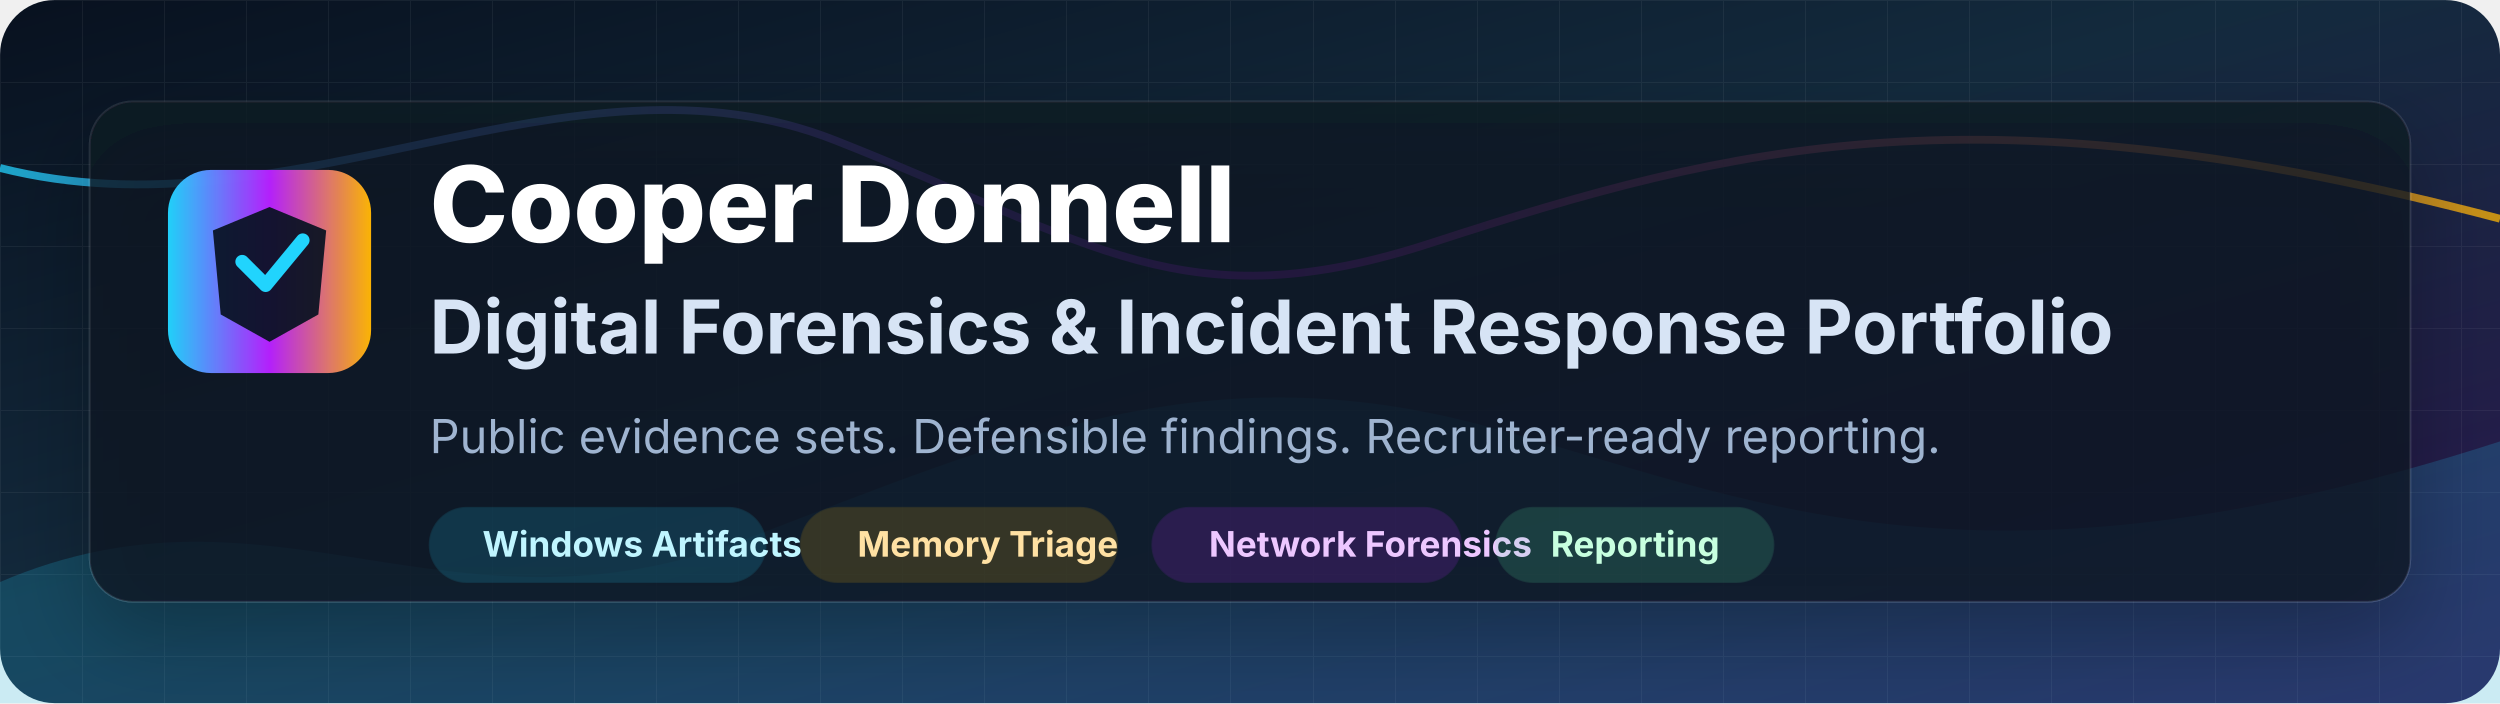
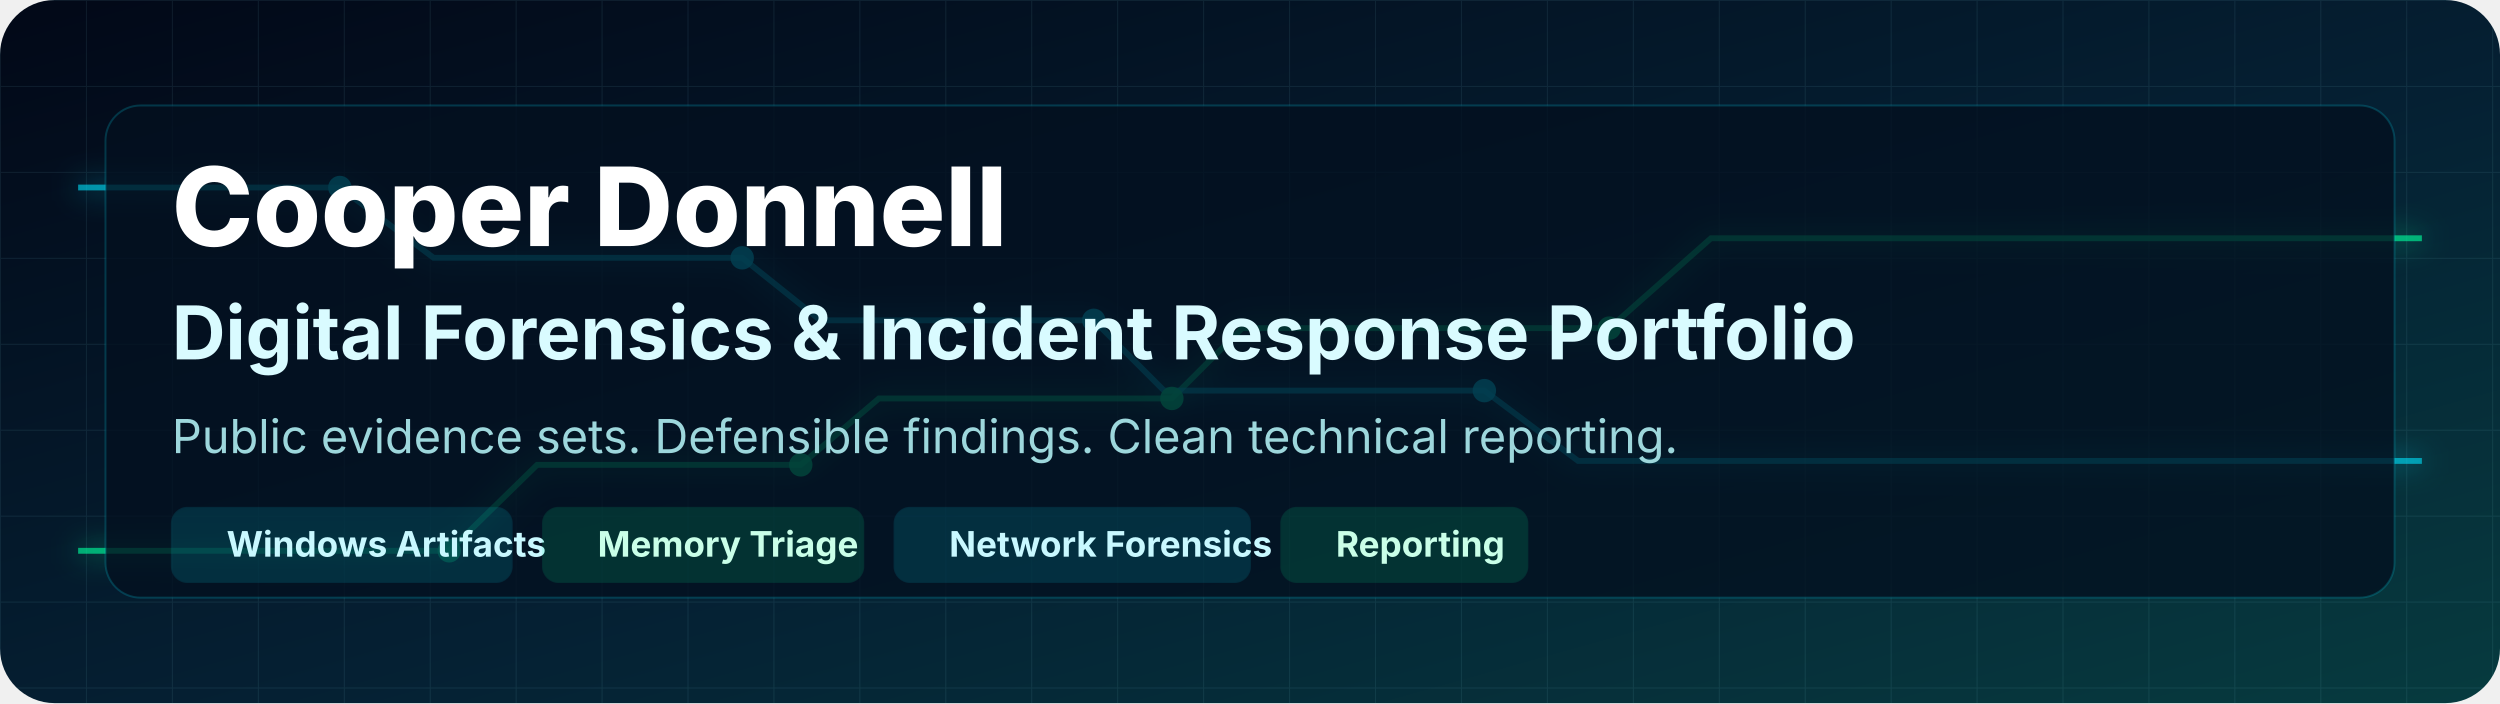
<svg xmlns="http://www.w3.org/2000/svg" width="1280" height="360" viewBox="0 0 1280 360" role="img" aria-labelledby="title desc">
  <defs>
    <linearGradient id="bg" x1="0" y1="0" x2="1" y2="1">
-       <stop offset="0" stop-color="#08111f" />
-       <stop offset="0.45" stop-color="#132a3d" />
-       <stop offset="1" stop-color="#2b164f" />
+       <stop offset="0" stop-color="#020817" />
+       <stop offset="0.55" stop-color="#052033" />
+       <stop offset="1" stop-color="#063b3f" />
    </linearGradient>
    <linearGradient id="accent" x1="0" y1="0" x2="1" y2="0">
-       <stop offset="0" stop-color="#21d4fd" />
-       <stop offset="0.5" stop-color="#b721ff" />
-       <stop offset="1" stop-color="#ffb703" />
+       <stop offset="0" stop-color="#00e5ff" />
+       <stop offset="1" stop-color="#00ff9c" />
    </linearGradient>
-     <filter id="shadow" x="-20%" y="-20%" width="140%" height="140%">
-       <feDropShadow dx="0" dy="18" stdDeviation="22" flood-color="#000000" flood-opacity="0.35" />
+     <filter id="softGlow" x="-20%" y="-20%" width="140%" height="140%">
+       <feGaussianBlur stdDeviation="7" result="blur" />
+       <feMerge>
+         <feMergeNode in="blur" />
+         <feMergeNode in="SourceGraphic" />
+       </feMerge>
    </filter>
-     <pattern id="grid" width="42" height="42" patternUnits="userSpaceOnUse">
-       <path d="M 42 0 L 0 0 0 42" fill="none" stroke="#ffffff" stroke-opacity="0.055" stroke-width="1" />
+     <pattern id="grid" width="44" height="44" patternUnits="userSpaceOnUse">
+       <path d="M 44 0 L 0 0 0 44" fill="none" stroke="#8befff" stroke-opacity="0.08" stroke-width="1" />
    </pattern>
  </defs>
  <rect width="1280" height="360" rx="28" fill="url(#bg)" />
  <rect width="1280" height="360" rx="28" fill="url(#grid)" />
-   <path d="M0 298 C140 238 230 334 382 276 C520 223 618 180 760 218 C894 254 1008 314 1280 226 L1280 360 L0 360 Z" fill="#21d4fd" opacity="0.18" />
-   <path d="M0 86 C150 124 292 18 428 72 C560 124 606 166 734 124 C888 74 1014 42 1280 112" fill="none" stroke="url(#accent)" stroke-width="4" opacity="0.75" />
-   <g filter="url(#shadow)">
-     <rect x="46" y="52" width="1188" height="256" rx="22" fill="#0b1220" opacity="0.78" stroke="#ffffff" stroke-opacity="0.12" />
+   <path d="M40 282 H230 L275 238 H410 L450 204 H600 L636 168 H824 L876 122 H1240" fill="none" stroke="#00ff9c" stroke-width="3" stroke-opacity="0.62" filter="url(#softGlow)" />
+   <path d="M40 96 H174 L222 132 H380 L420 164 H560 L596 200 H760 L808 236 H1240" fill="none" stroke="#00e5ff" stroke-width="3" stroke-opacity="0.58" filter="url(#softGlow)" />
+   <g opacity="0.85">
+     <circle cx="230" cy="282" r="6" fill="#00ff9c" />
+     <circle cx="410" cy="238" r="6" fill="#00ff9c" />
+     <circle cx="600" cy="204" r="6" fill="#00ff9c" />
+     <circle cx="824" cy="168" r="6" fill="#00ff9c" />
+     <circle cx="174" cy="96" r="6" fill="#00e5ff" />
+     <circle cx="380" cy="132" r="6" fill="#00e5ff" />
+     <circle cx="560" cy="164" r="6" fill="#00e5ff" />
+     <circle cx="760" cy="200" r="6" fill="#00e5ff" />
  </g>
-   <g transform="translate(86 87)">
-     <rect x="0" y="0" width="104" height="104" rx="22" fill="url(#accent)" opacity="0.98" />
-     <path d="M52 19 L81 31 L77 74 L52 88 L27 74 L23 31 Z" fill="#07111f" opacity="0.92" />
-     <path d="M38 47 L50 59 L69 36" fill="none" stroke="#21d4fd" stroke-width="7" stroke-linecap="round" stroke-linejoin="round" />
-   </g>
-   <text x="220" y="124" fill="#ffffff" font-family="Inter, Segoe UI, Arial, sans-serif" font-size="54" font-weight="800">Cooper Donnell</text>
-   <text x="220" y="181" fill="#d7e4f5" font-family="Inter, Segoe UI, Arial, sans-serif" font-size="38" font-weight="700">Digital Forensics &amp; Incident Response Portfolio</text>
-   <text x="220" y="232" fill="#9fb4d0" font-family="Inter, Segoe UI, Arial, sans-serif" font-size="24">Public evidence sets. Defensible findings. Recruiter-ready reporting.</text>
+   <rect x="54" y="54" width="1172" height="252" rx="18" fill="#03101f" opacity="0.78" stroke="#00e5ff" stroke-opacity="0.24" />
+   <text x="88" y="126" fill="#ffffff" font-family="Inter, Segoe UI, Arial, sans-serif" font-size="56" font-weight="800">Cooper Donnell</text>
+   <text x="88" y="184" fill="#d9fbff" font-family="Inter, Segoe UI, Arial, sans-serif" font-size="38" font-weight="700">Digital Forensics &amp; Incident Response Portfolio</text>
+   <text x="88" y="232" fill="#9dd7dc" font-family="Inter, Segoe UI, Arial, sans-serif" font-size="24">Public evidence sets. Defensible findings. Clean technical reporting.</text>
  <g font-family="Inter, Segoe UI, Arial, sans-serif" font-size="18" font-weight="700">
-     <rect x="220" y="260" width="172" height="38" rx="19" fill="#21d4fd" opacity="0.16" stroke="#21d4fd" stroke-opacity="0.75" />
-     <text x="247" y="285" fill="#bff5ff">Windows Artifacts</text>
-     <rect x="410" y="260" width="162" height="38" rx="19" fill="#ffb703" opacity="0.16" stroke="#ffb703" stroke-opacity="0.75" />
-     <text x="439" y="285" fill="#ffe1a3">Memory Triage</text>
-     <rect x="590" y="260" width="158" height="38" rx="19" fill="#b721ff" opacity="0.16" stroke="#b721ff" stroke-opacity="0.75" />
-     <text x="619" y="285" fill="#edc7ff">Network Forensics</text>
-     <rect x="766" y="260" width="142" height="38" rx="19" fill="#5cf2a8" opacity="0.16" stroke="#5cf2a8" stroke-opacity="0.75" />
-     <text x="794" y="285" fill="#c7ffdf">Reporting</text>
+     <rect x="88" y="260" width="174" height="38" rx="8" fill="#00e5ff" opacity="0.13" stroke="#00e5ff" stroke-opacity="0.85" />
+     <text x="116" y="285" fill="#c8f8ff">Windows Artifacts</text>
+     <rect x="278" y="260" width="164" height="38" rx="8" fill="#00ff9c" opacity="0.13" stroke="#00ff9c" stroke-opacity="0.85" />
+     <text x="306" y="285" fill="#c9ffe8">Memory Triage</text>
+     <rect x="458" y="260" width="182" height="38" rx="8" fill="#00e5ff" opacity="0.13" stroke="#00e5ff" stroke-opacity="0.85" />
+     <text x="486" y="285" fill="#c8f8ff">Network Forensics</text>
+     <rect x="656" y="260" width="126" height="38" rx="8" fill="#00ff9c" opacity="0.13" stroke="#00ff9c" stroke-opacity="0.85" />
+     <text x="684" y="285" fill="#c9ffe8">Reporting</text>
  </g>
</svg>
